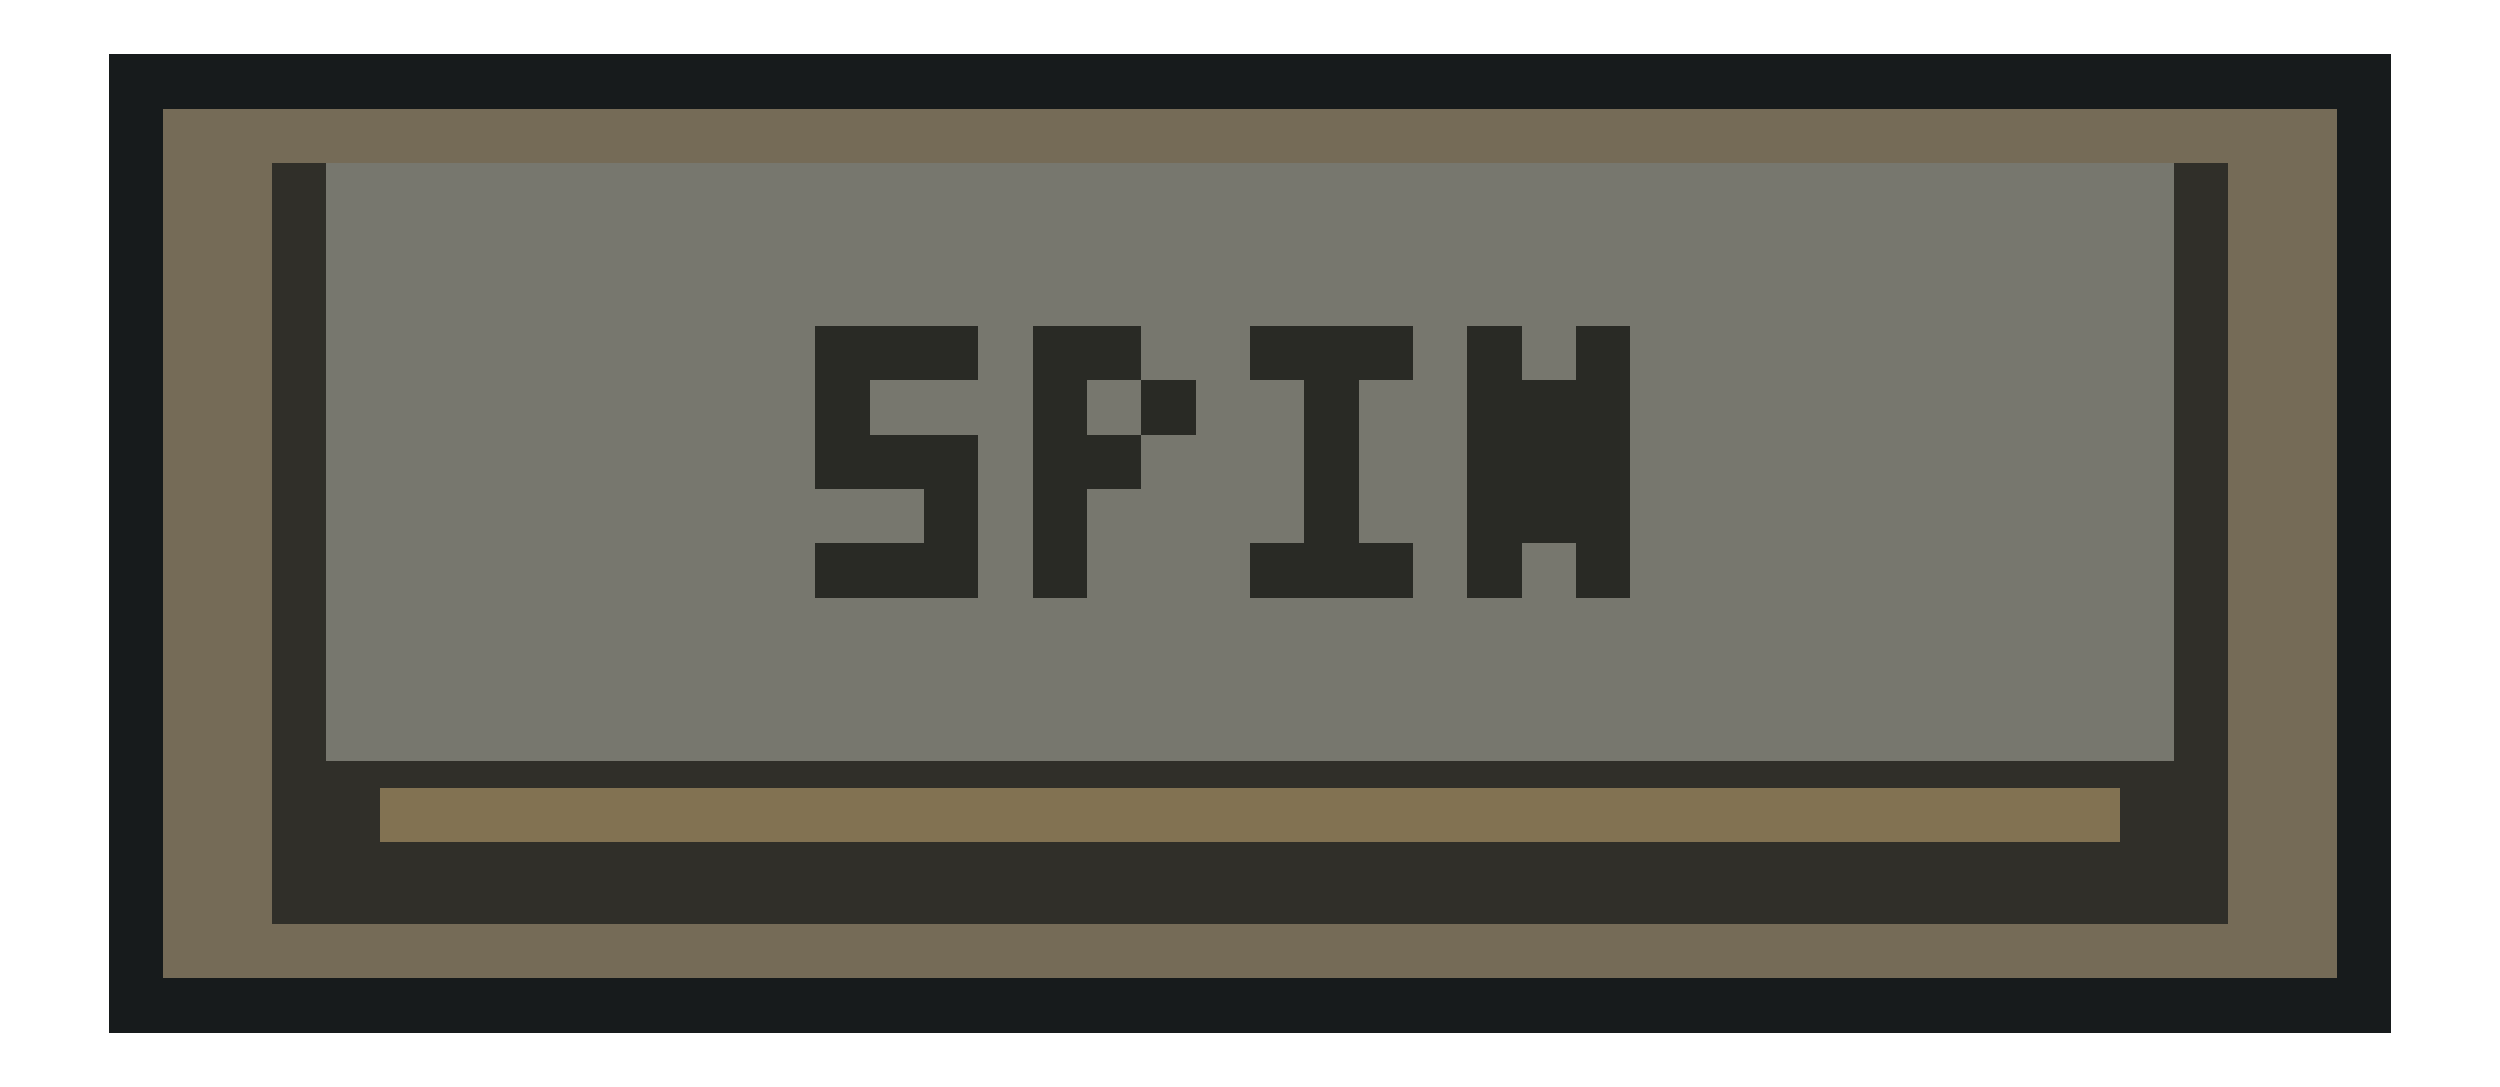
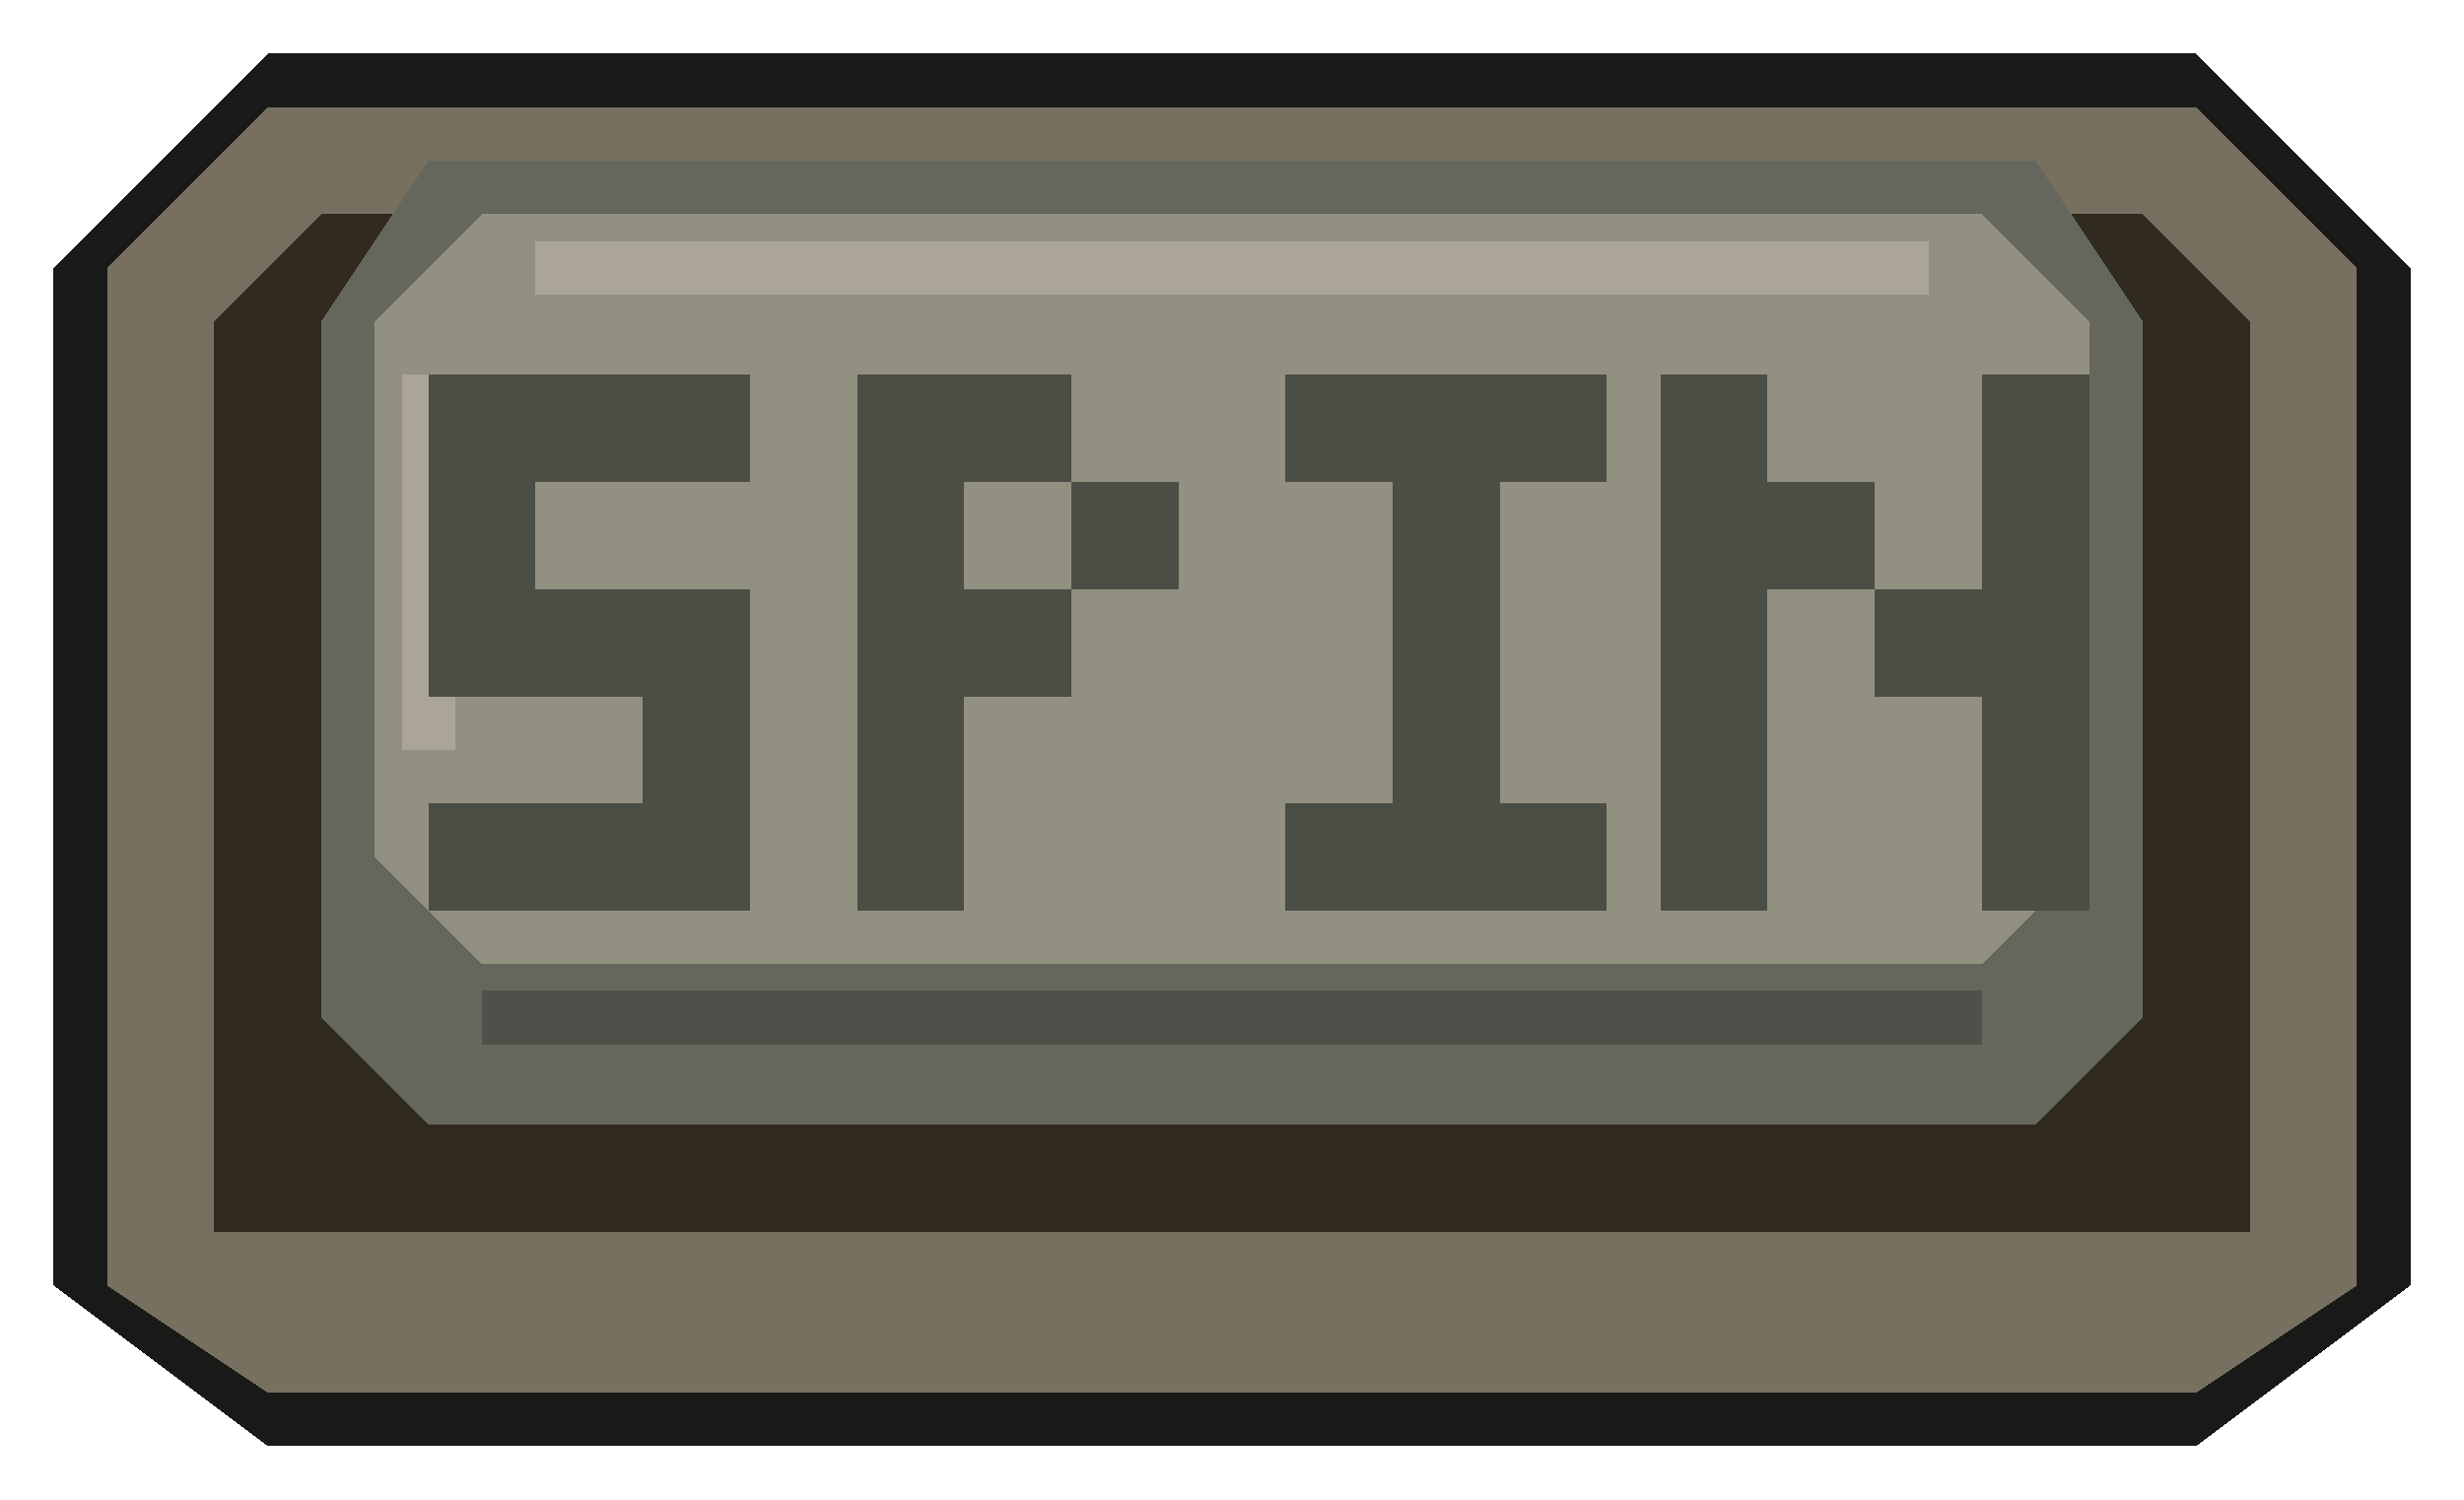
- <svg xmlns="http://www.w3.org/2000/svg" width="46" height="20" viewBox="0 0 46 20" shape-rendering="crispEdges">
-   <rect x="2" y="1" width="42" height="18" fill="#171b1c" />
-   <rect x="3" y="2" width="40" height="16" fill="#756b57" />
-   <rect x="5" y="3" width="36" height="14" fill="#302f29" />
-   <rect x="6" y="3" width="34" height="11" fill="#77776e" />
-   <path d="M7 15H39" stroke="#827252" />
-   <rect x="15" y="6" width="1" height="1" fill="#292a25" />
-   <rect x="16" y="6" width="1" height="1" fill="#292a25" />
-   <rect x="17" y="6" width="1" height="1" fill="#292a25" />
-   <rect x="15" y="7" width="1" height="1" fill="#292a25" />
-   <rect x="15" y="8" width="1" height="1" fill="#292a25" />
-   <rect x="16" y="8" width="1" height="1" fill="#292a25" />
-   <rect x="17" y="8" width="1" height="1" fill="#292a25" />
-   <rect x="17" y="9" width="1" height="1" fill="#292a25" />
-   <rect x="15" y="10" width="1" height="1" fill="#292a25" />
-   <rect x="16" y="10" width="1" height="1" fill="#292a25" />
-   <rect x="17" y="10" width="1" height="1" fill="#292a25" />
-   <rect x="19" y="6" width="1" height="1" fill="#292a25" />
-   <rect x="20" y="6" width="1" height="1" fill="#292a25" />
-   <rect x="19" y="7" width="1" height="1" fill="#292a25" />
-   <rect x="21" y="7" width="1" height="1" fill="#292a25" />
-   <rect x="19" y="8" width="1" height="1" fill="#292a25" />
-   <rect x="20" y="8" width="1" height="1" fill="#292a25" />
-   <rect x="19" y="9" width="1" height="1" fill="#292a25" />
-   <rect x="19" y="10" width="1" height="1" fill="#292a25" />
-   <rect x="23" y="6" width="1" height="1" fill="#292a25" />
-   <rect x="24" y="6" width="1" height="1" fill="#292a25" />
-   <rect x="25" y="6" width="1" height="1" fill="#292a25" />
-   <rect x="24" y="7" width="1" height="1" fill="#292a25" />
-   <rect x="24" y="8" width="1" height="1" fill="#292a25" />
-   <rect x="24" y="9" width="1" height="1" fill="#292a25" />
-   <rect x="23" y="10" width="1" height="1" fill="#292a25" />
-   <rect x="24" y="10" width="1" height="1" fill="#292a25" />
-   <rect x="25" y="10" width="1" height="1" fill="#292a25" />
-   <rect x="27" y="6" width="1" height="1" fill="#292a25" />
-   <rect x="29" y="6" width="1" height="1" fill="#292a25" />
-   <rect x="27" y="7" width="1" height="1" fill="#292a25" />
-   <rect x="28" y="7" width="1" height="1" fill="#292a25" />
-   <rect x="29" y="7" width="1" height="1" fill="#292a25" />
-   <rect x="27" y="8" width="1" height="1" fill="#292a25" />
-   <rect x="28" y="8" width="1" height="1" fill="#292a25" />
-   <rect x="29" y="8" width="1" height="1" fill="#292a25" />
-   <rect x="27" y="9" width="1" height="1" fill="#292a25" />
-   <rect x="28" y="9" width="1" height="1" fill="#292a25" />
-   <rect x="29" y="9" width="1" height="1" fill="#292a25" />
-   <rect x="27" y="10" width="1" height="1" fill="#292a25" />
-   <rect x="29" y="10" width="1" height="1" fill="#292a25" />
+ <svg xmlns="http://www.w3.org/2000/svg" width="46" height="28" viewBox="0 0 46 28" shape-rendering="crispEdges">
+   <path d="M5 1H41L45 5V24L41 27H5L1 24V5Z" fill="#191a17" />
+   <path d="M5 2H41L44 5V24L41 26H5L2 24V5Z" fill="#777060" />
+   <path d="M6 4H40L42 6V23H4V6Z" fill="#302a1e" />
+   <path d="M8 3H38L40 6V19L38 21H8L6 19V6Z" fill="#66675c" />
+   <path d="M9 4H37L39 6V16L37 18H9L7 16V6Z" fill="#929080" />
+   <path d="M10 5H36 M8 7V14" stroke="#aaa596" />
+   <path d="M9 19H37" stroke="#4e514a" />
+   <rect x="8" y="7" width="2" height="2" fill="#4b4e44" />
+   <rect x="10" y="7" width="2" height="2" fill="#4b4e44" />
+   <rect x="12" y="7" width="2" height="2" fill="#4b4e44" />
+   <rect x="8" y="9" width="2" height="2" fill="#4b4e44" />
+   <rect x="8" y="11" width="2" height="2" fill="#4b4e44" />
+   <rect x="10" y="11" width="2" height="2" fill="#4b4e44" />
+   <rect x="12" y="11" width="2" height="2" fill="#4b4e44" />
+   <rect x="12" y="13" width="2" height="2" fill="#4b4e44" />
+   <rect x="8" y="15" width="2" height="2" fill="#4b4e44" />
+   <rect x="10" y="15" width="2" height="2" fill="#4b4e44" />
+   <rect x="12" y="15" width="2" height="2" fill="#4b4e44" />
+   <rect x="16" y="7" width="2" height="2" fill="#4b4e44" />
+   <rect x="18" y="7" width="2" height="2" fill="#4b4e44" />
+   <rect x="16" y="9" width="2" height="2" fill="#4b4e44" />
+   <rect x="20" y="9" width="2" height="2" fill="#4b4e44" />
+   <rect x="16" y="11" width="2" height="2" fill="#4b4e44" />
+   <rect x="18" y="11" width="2" height="2" fill="#4b4e44" />
+   <rect x="16" y="13" width="2" height="2" fill="#4b4e44" />
+   <rect x="16" y="15" width="2" height="2" fill="#4b4e44" />
+   <rect x="24" y="7" width="2" height="2" fill="#4b4e44" />
+   <rect x="26" y="7" width="2" height="2" fill="#4b4e44" />
+   <rect x="28" y="7" width="2" height="2" fill="#4b4e44" />
+   <rect x="26" y="9" width="2" height="2" fill="#4b4e44" />
+   <rect x="26" y="11" width="2" height="2" fill="#4b4e44" />
+   <rect x="26" y="13" width="2" height="2" fill="#4b4e44" />
+   <rect x="24" y="15" width="2" height="2" fill="#4b4e44" />
+   <rect x="26" y="15" width="2" height="2" fill="#4b4e44" />
+   <rect x="28" y="15" width="2" height="2" fill="#4b4e44" />
+   <rect x="31" y="7" width="2" height="2" fill="#4b4e44" />
+   <rect x="37" y="7" width="2" height="2" fill="#4b4e44" />
+   <rect x="31" y="9" width="2" height="2" fill="#4b4e44" />
+   <rect x="33" y="9" width="2" height="2" fill="#4b4e44" />
+   <rect x="37" y="9" width="2" height="2" fill="#4b4e44" />
+   <rect x="31" y="11" width="2" height="2" fill="#4b4e44" />
+   <rect x="35" y="11" width="2" height="2" fill="#4b4e44" />
+   <rect x="37" y="11" width="2" height="2" fill="#4b4e44" />
+   <rect x="31" y="13" width="2" height="2" fill="#4b4e44" />
+   <rect x="37" y="13" width="2" height="2" fill="#4b4e44" />
+   <rect x="31" y="15" width="2" height="2" fill="#4b4e44" />
+   <rect x="37" y="15" width="2" height="2" fill="#4b4e44" />
</svg>
